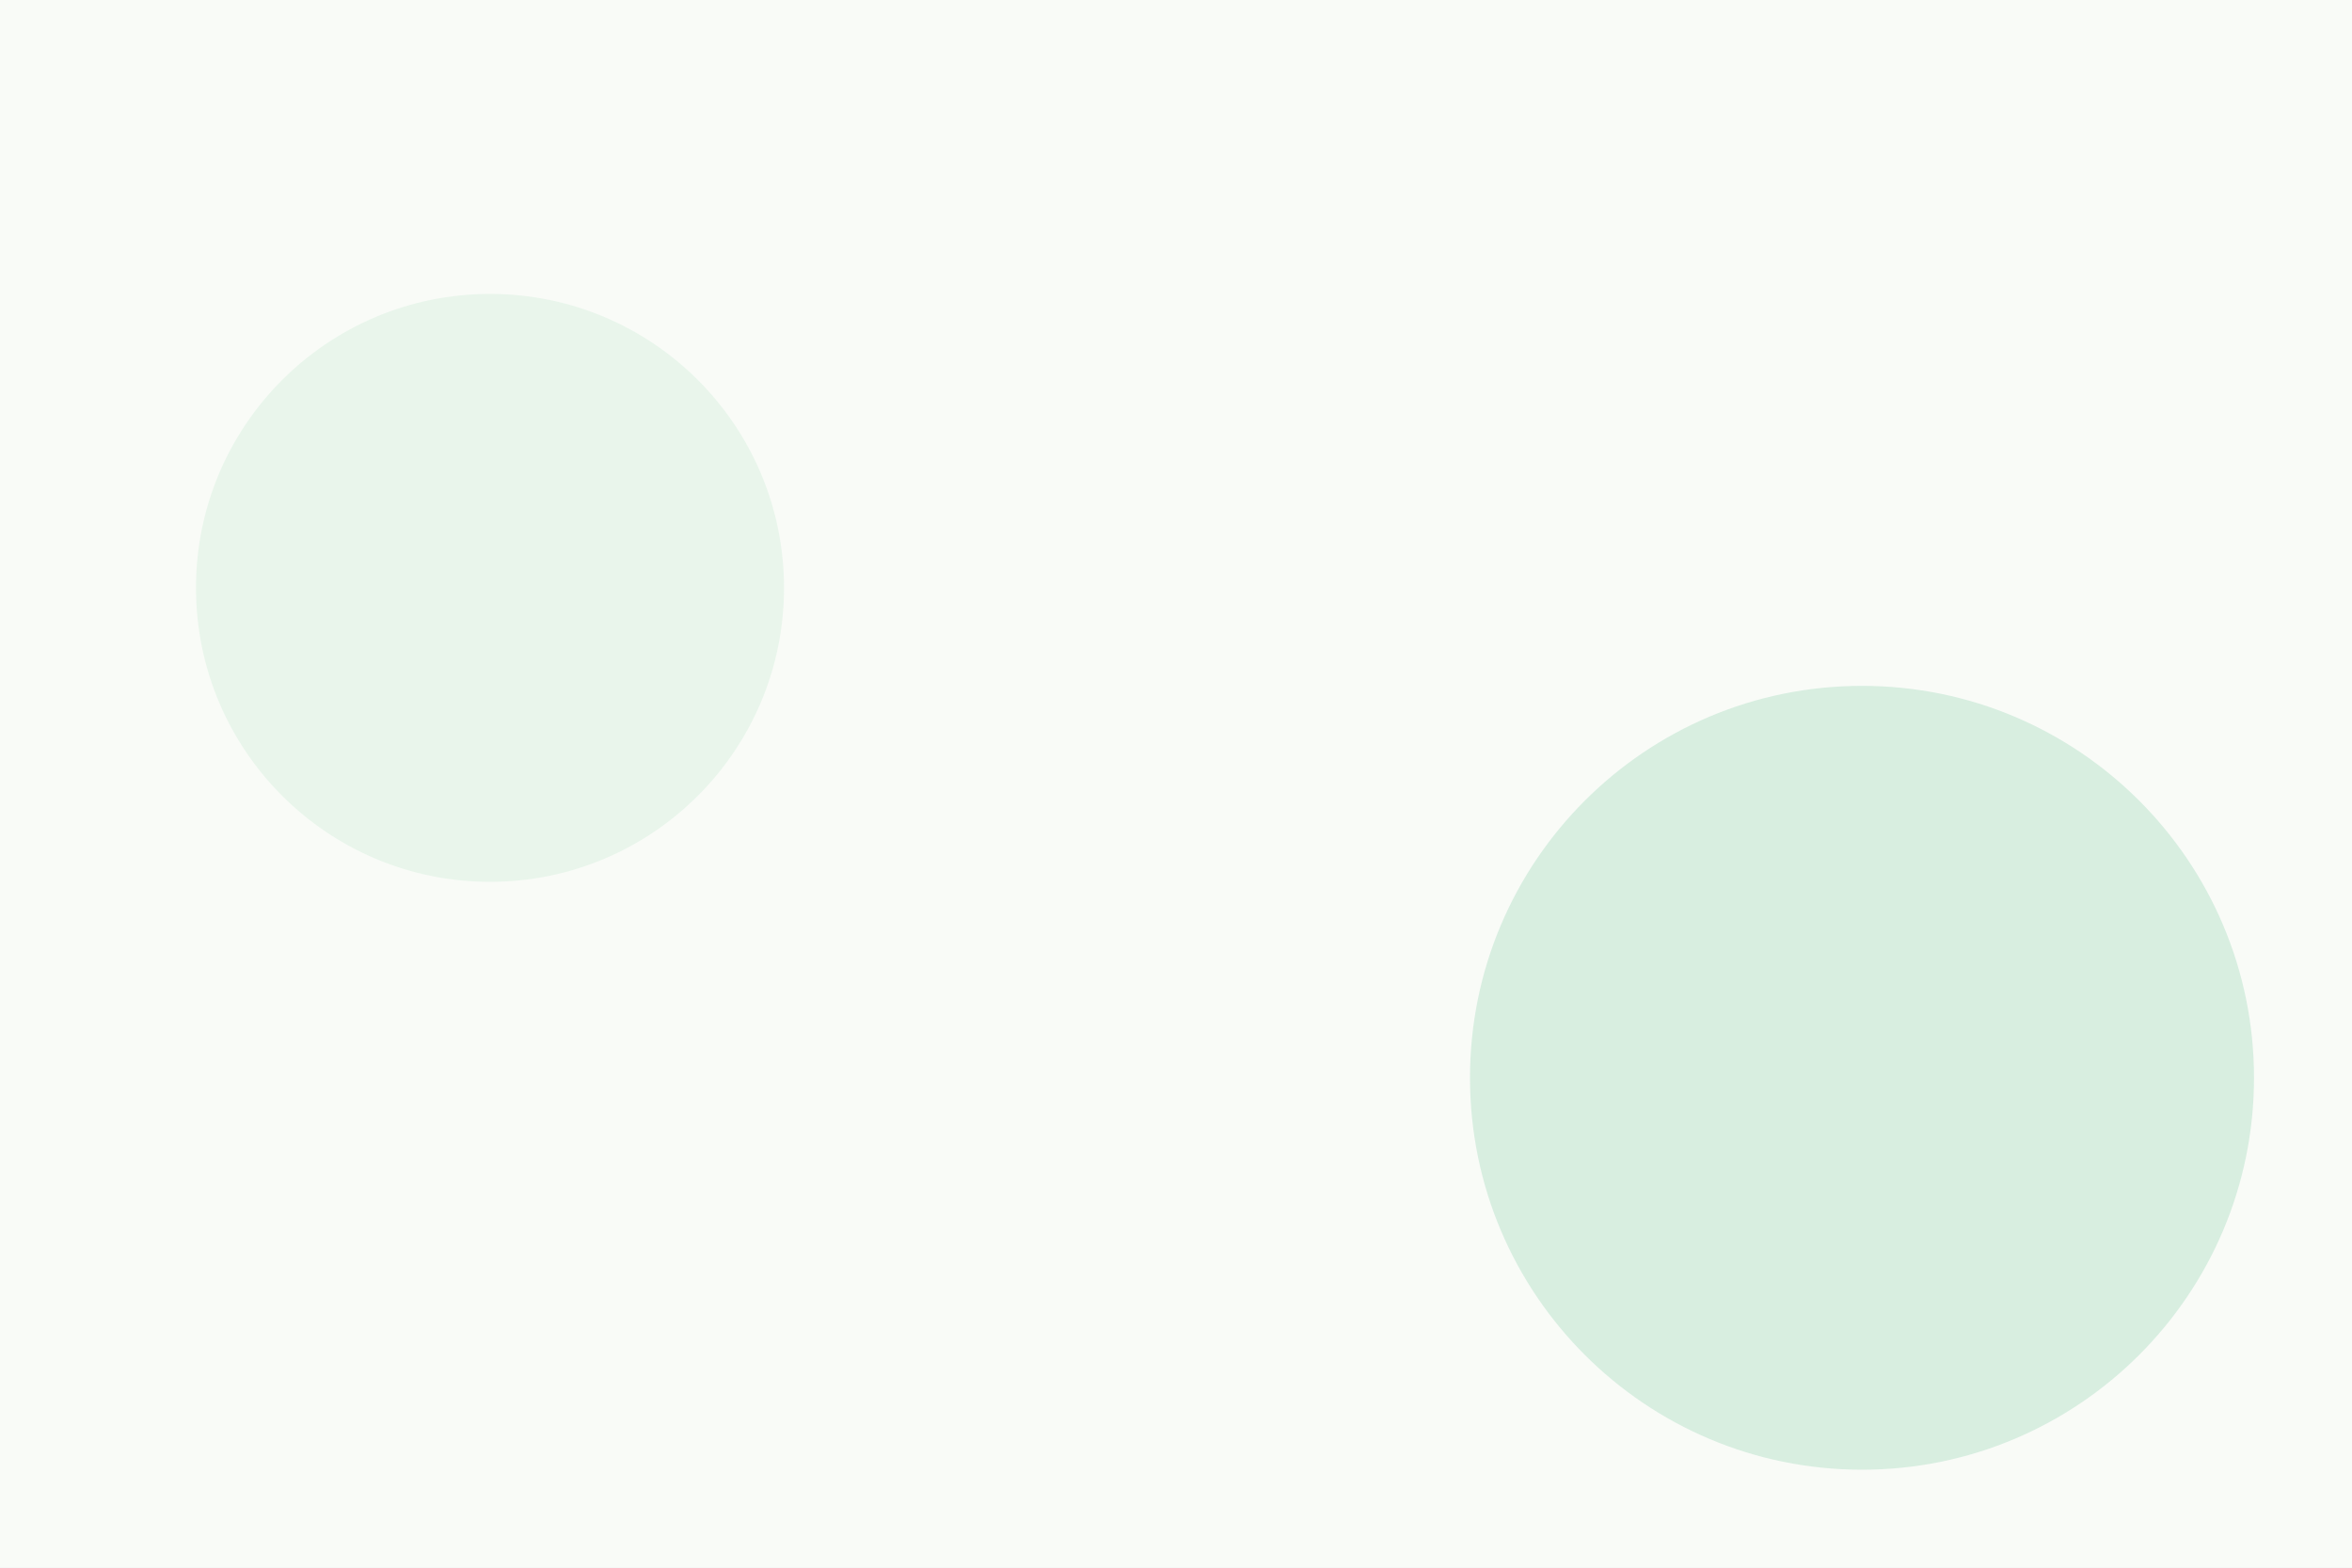
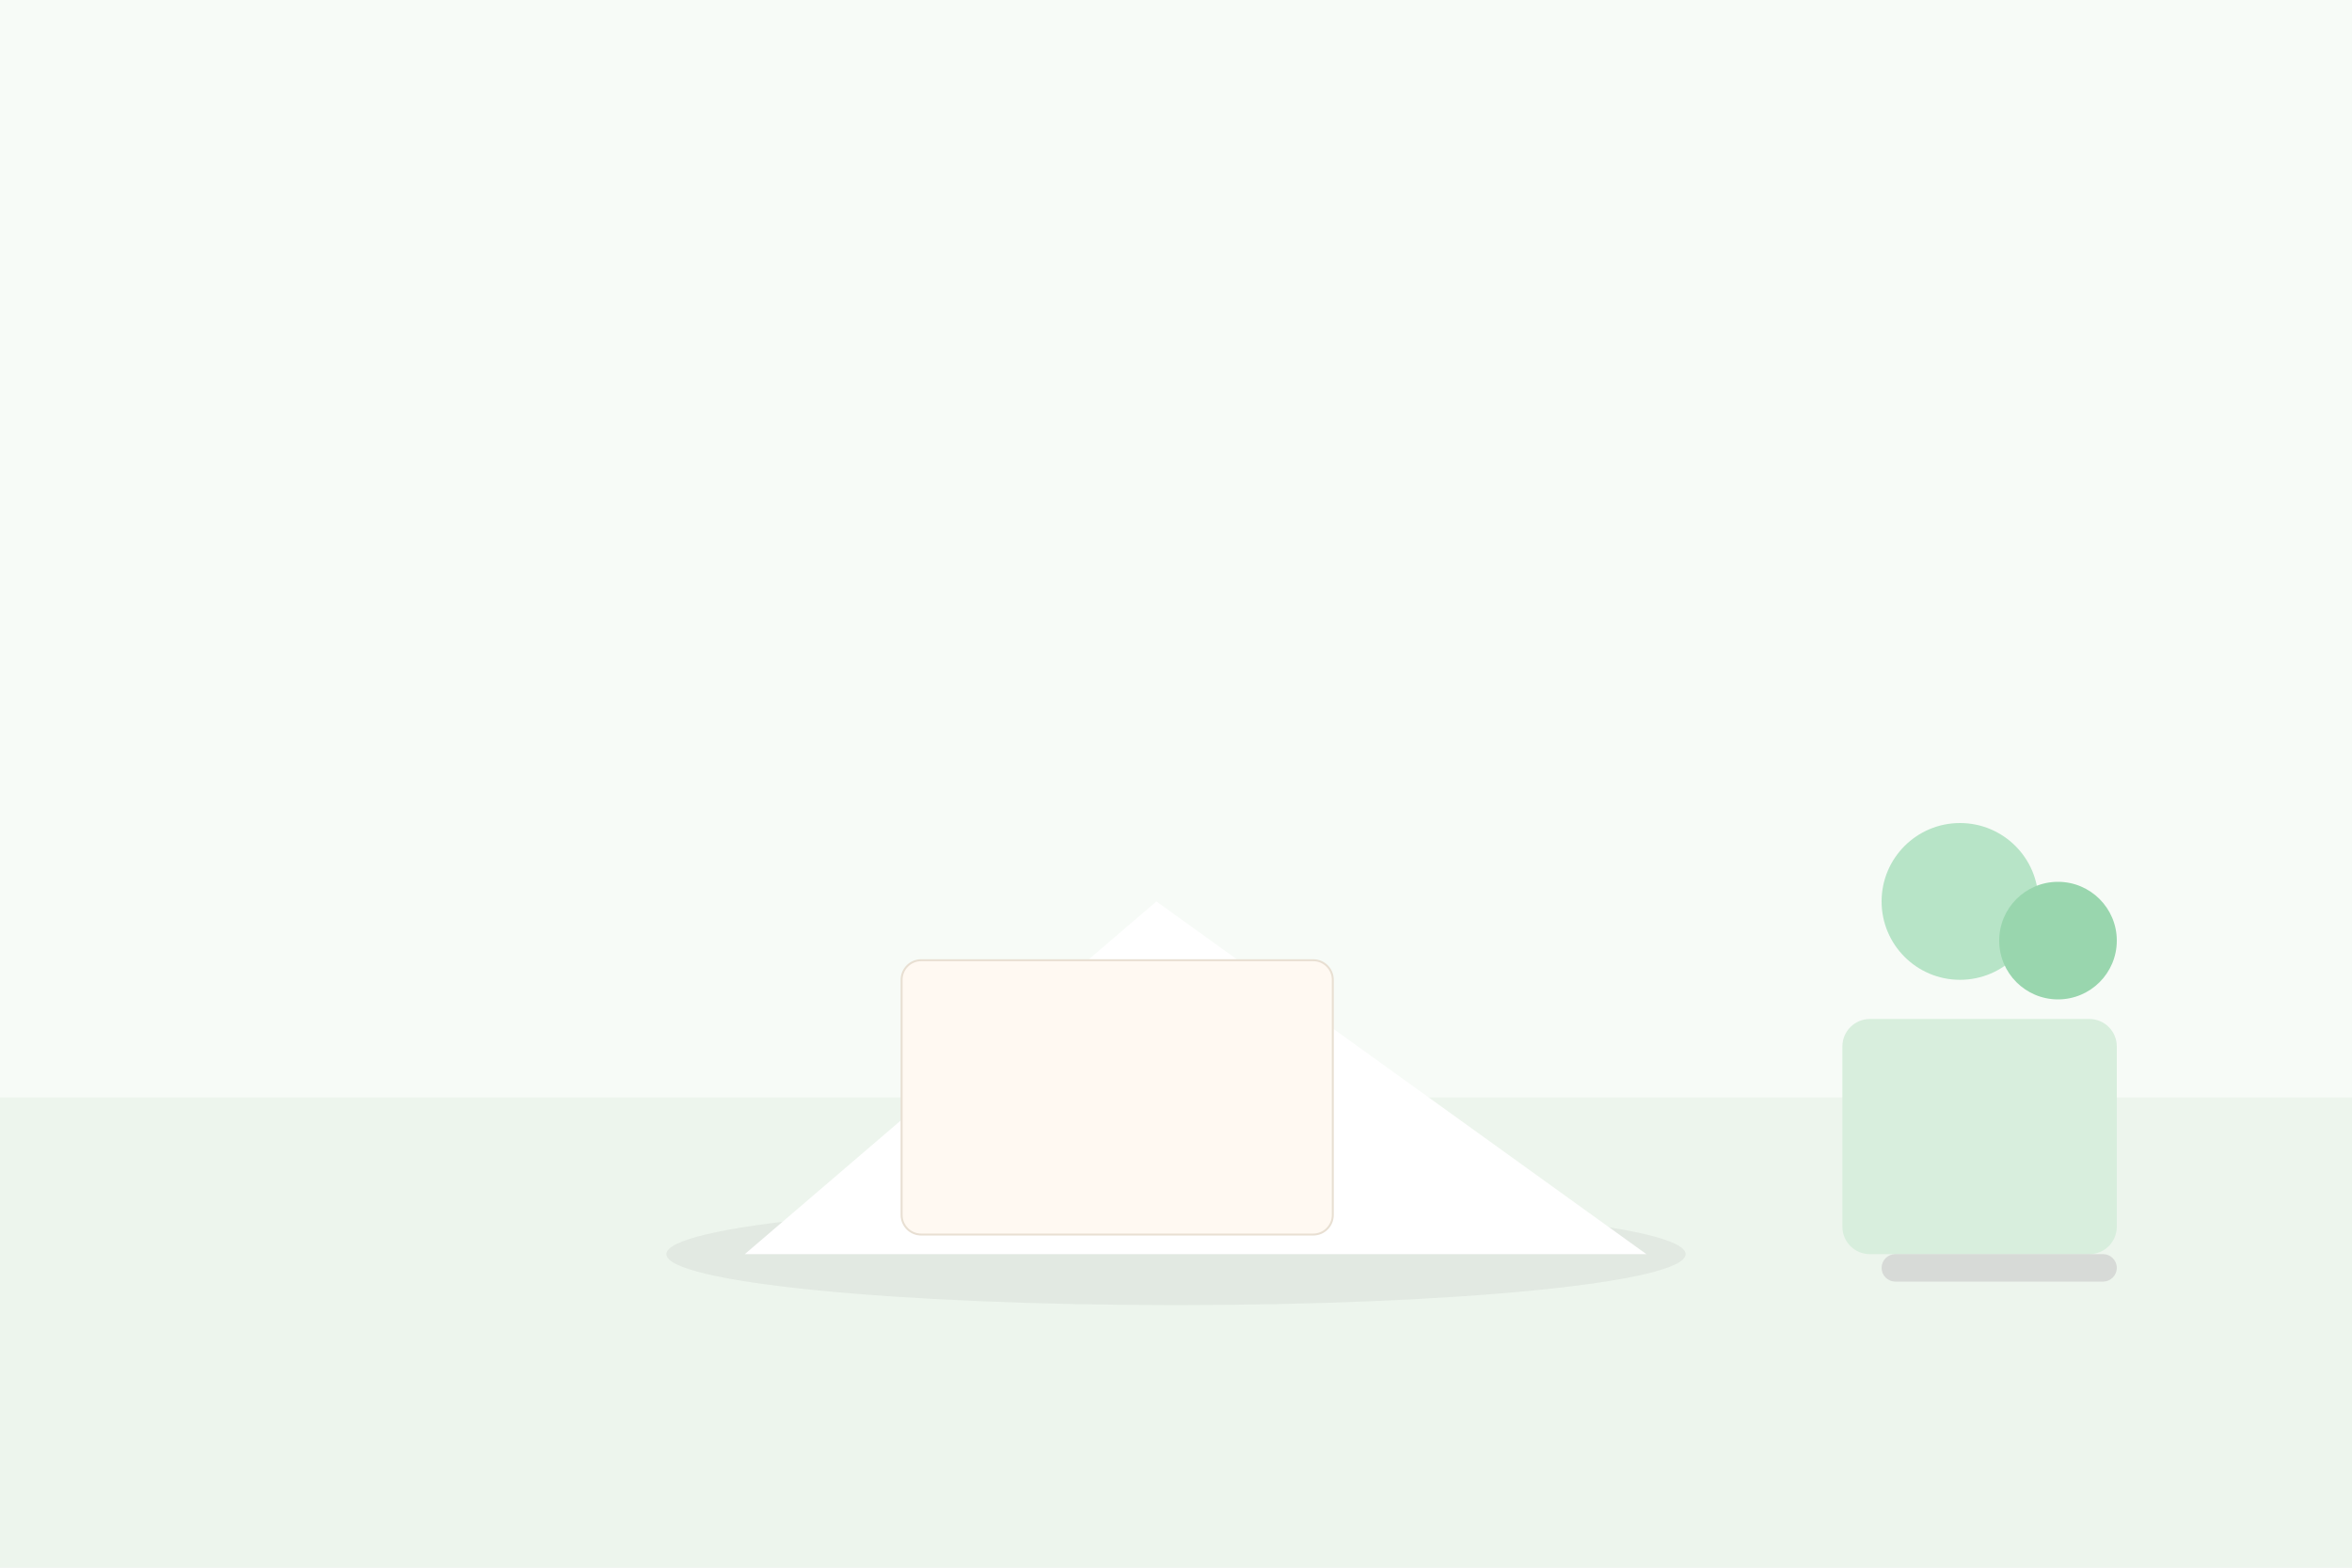
<svg xmlns="http://www.w3.org/2000/svg" viewBox="0 0 1200 800" preserveAspectRatio="xMidYMid slice">
-   <rect width="100%" height="100%" fill="#f9fbf7" />
-   <g opacity="0.25">
-     <circle cx="250" cy="300" r="150" fill="#b7e4c7" />
-     <circle cx="950" cy="550" r="200" fill="#74c69d" />
+   <rect width="100%" height="100%" fill="#f7fbf7" />
+   <rect x="-40" y="560" width="1280" height="260" fill="#edf5ed" />
+   <g transform="translate(600,470)">
+     <ellipse cx="0" cy="170" rx="260" ry="26" fill="#000" opacity="0.05" />
+     <path d="M -220 170 L -10 -10 L 240 170 Z" fill="#ffffff" />
+     <g transform="translate(-140,20)">
+       <rect x="0" y="0" width="220" height="140" rx="10" fill="#fff9f2" stroke="#e8dfd2" />
+     </g>
+   </g>
+   <g transform="translate(940,460)">
+     <rect x="0" y="60" width="140" height="120" rx="14" fill="#d8eedd" />
+     <circle cx="60" cy="0" r="40" fill="#b7e4c7" />
+     <circle cx="110" cy="20" r="30" fill="#99d6ae" />
+     <rect x="20" y="180" width="120" height="14" rx="7" fill="#c8c8c8" opacity="0.6" />
  </g>
</svg>
